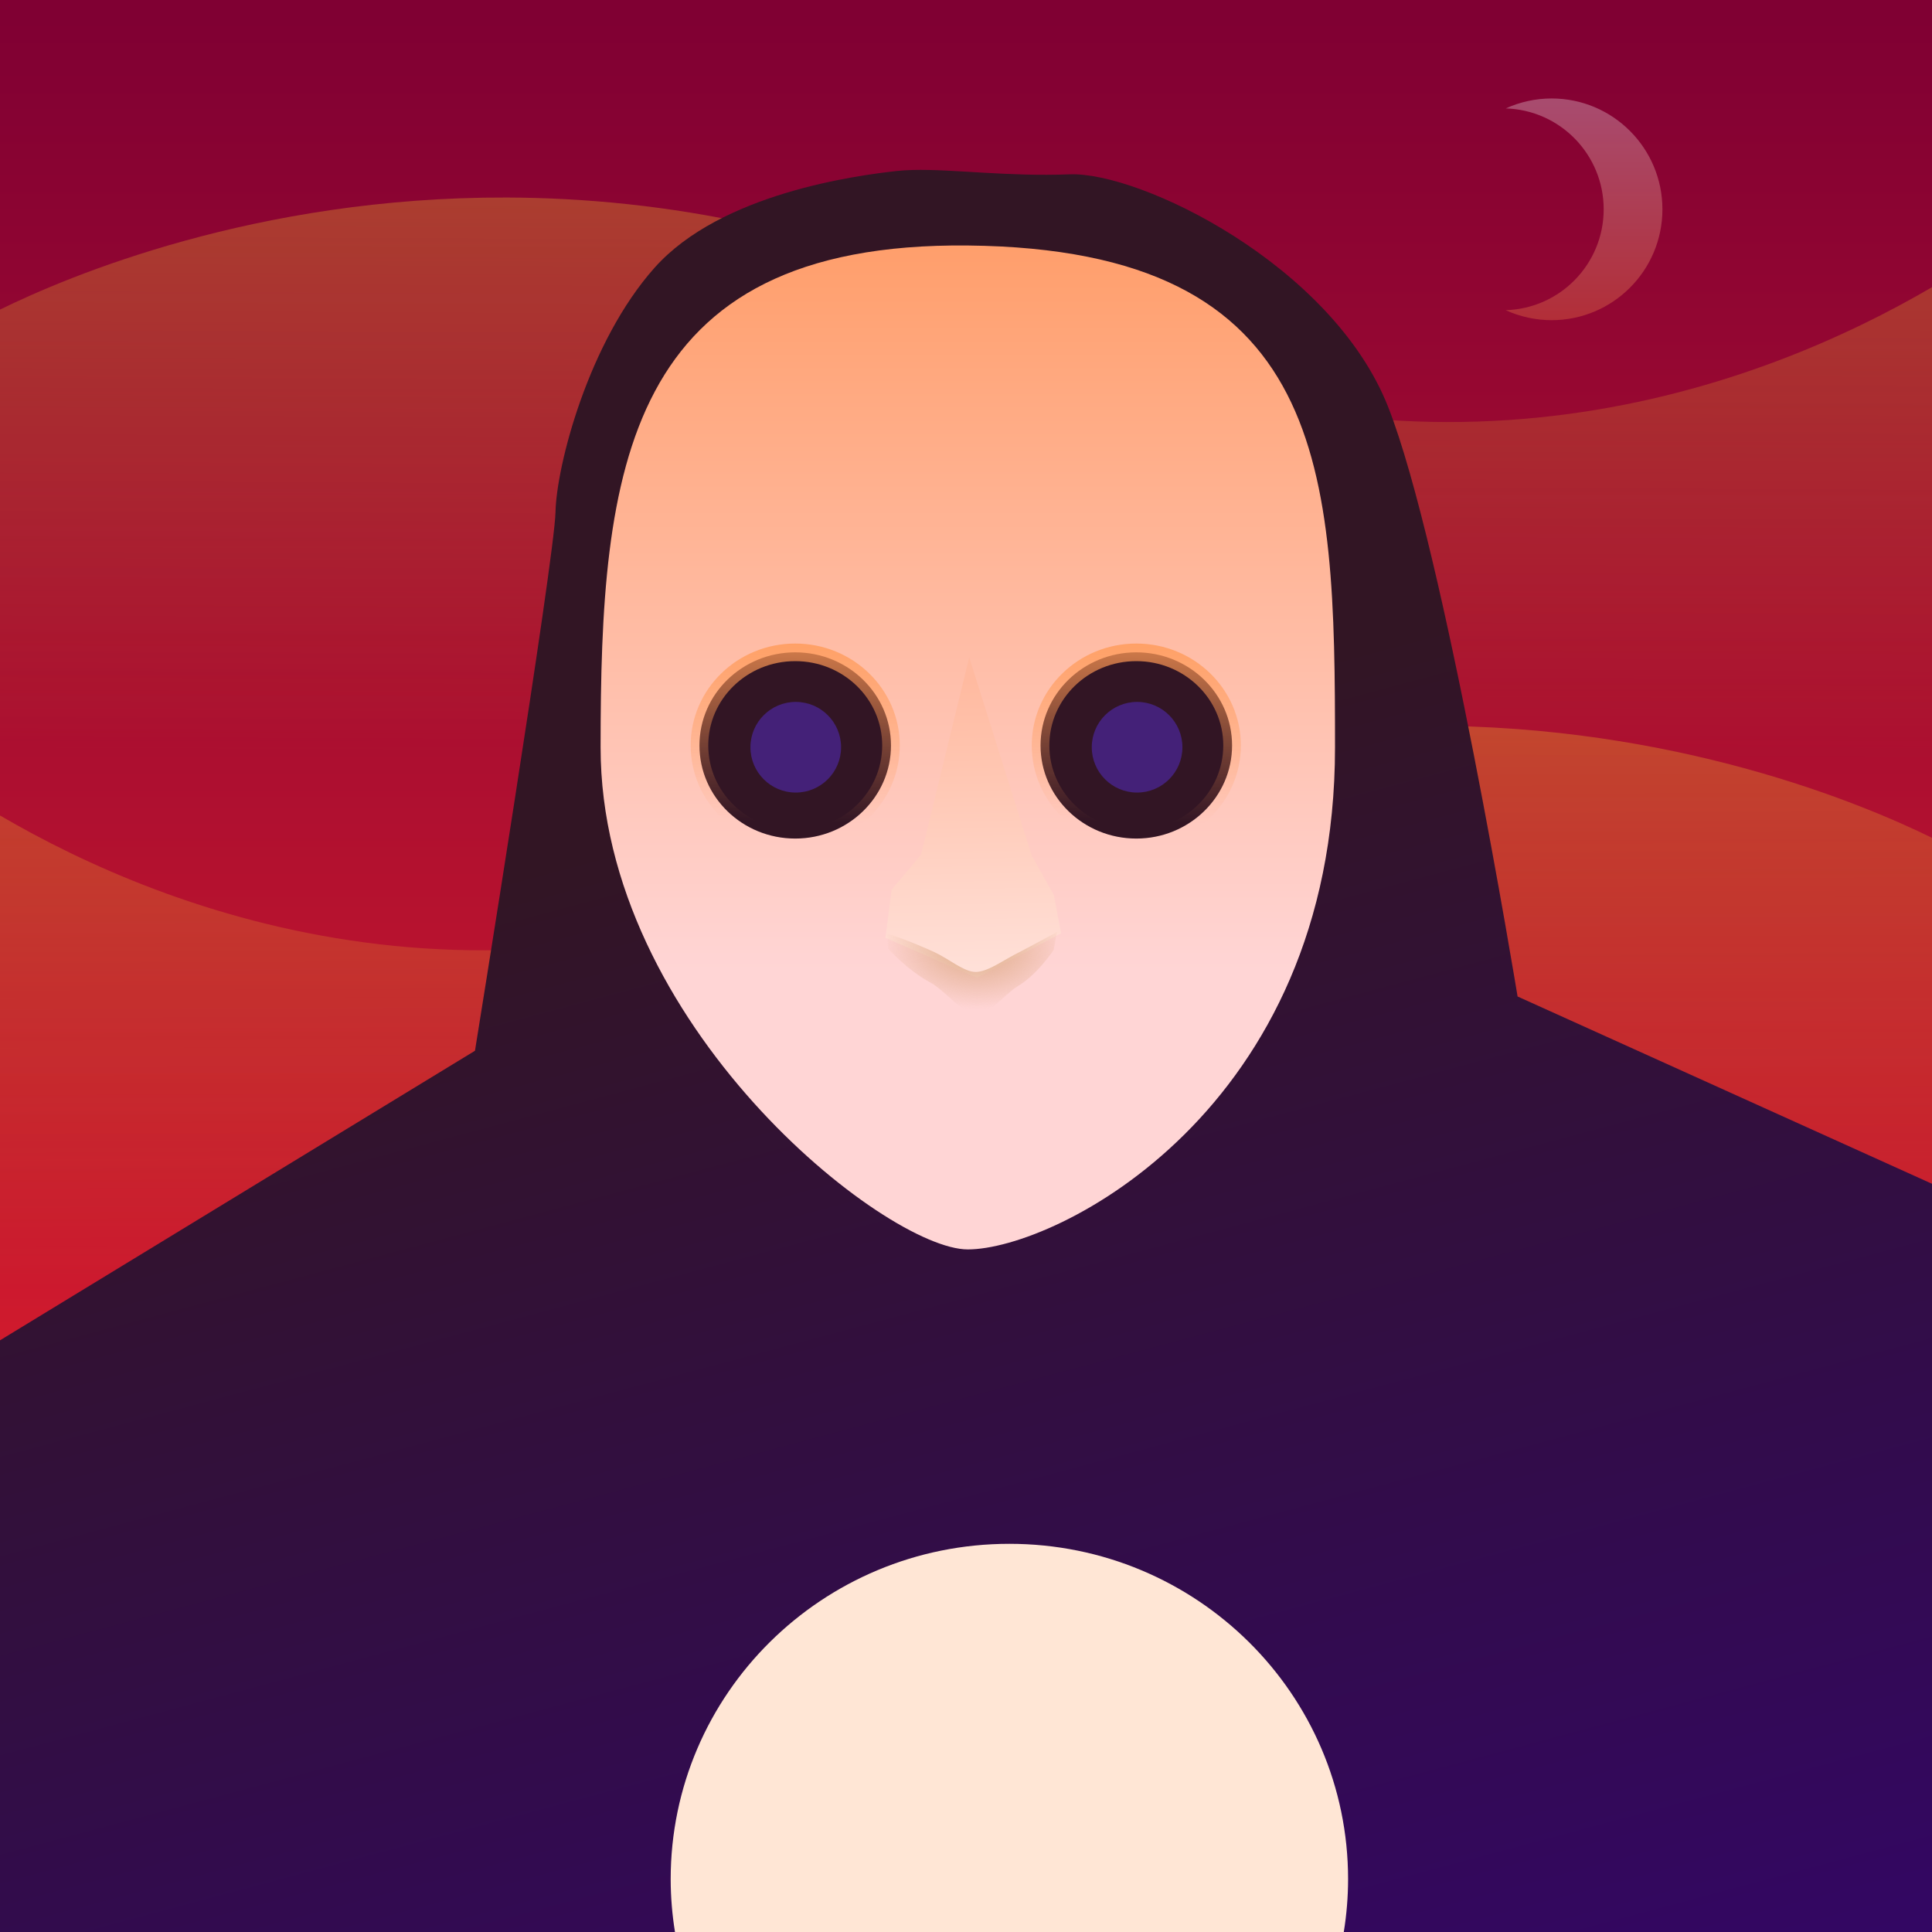
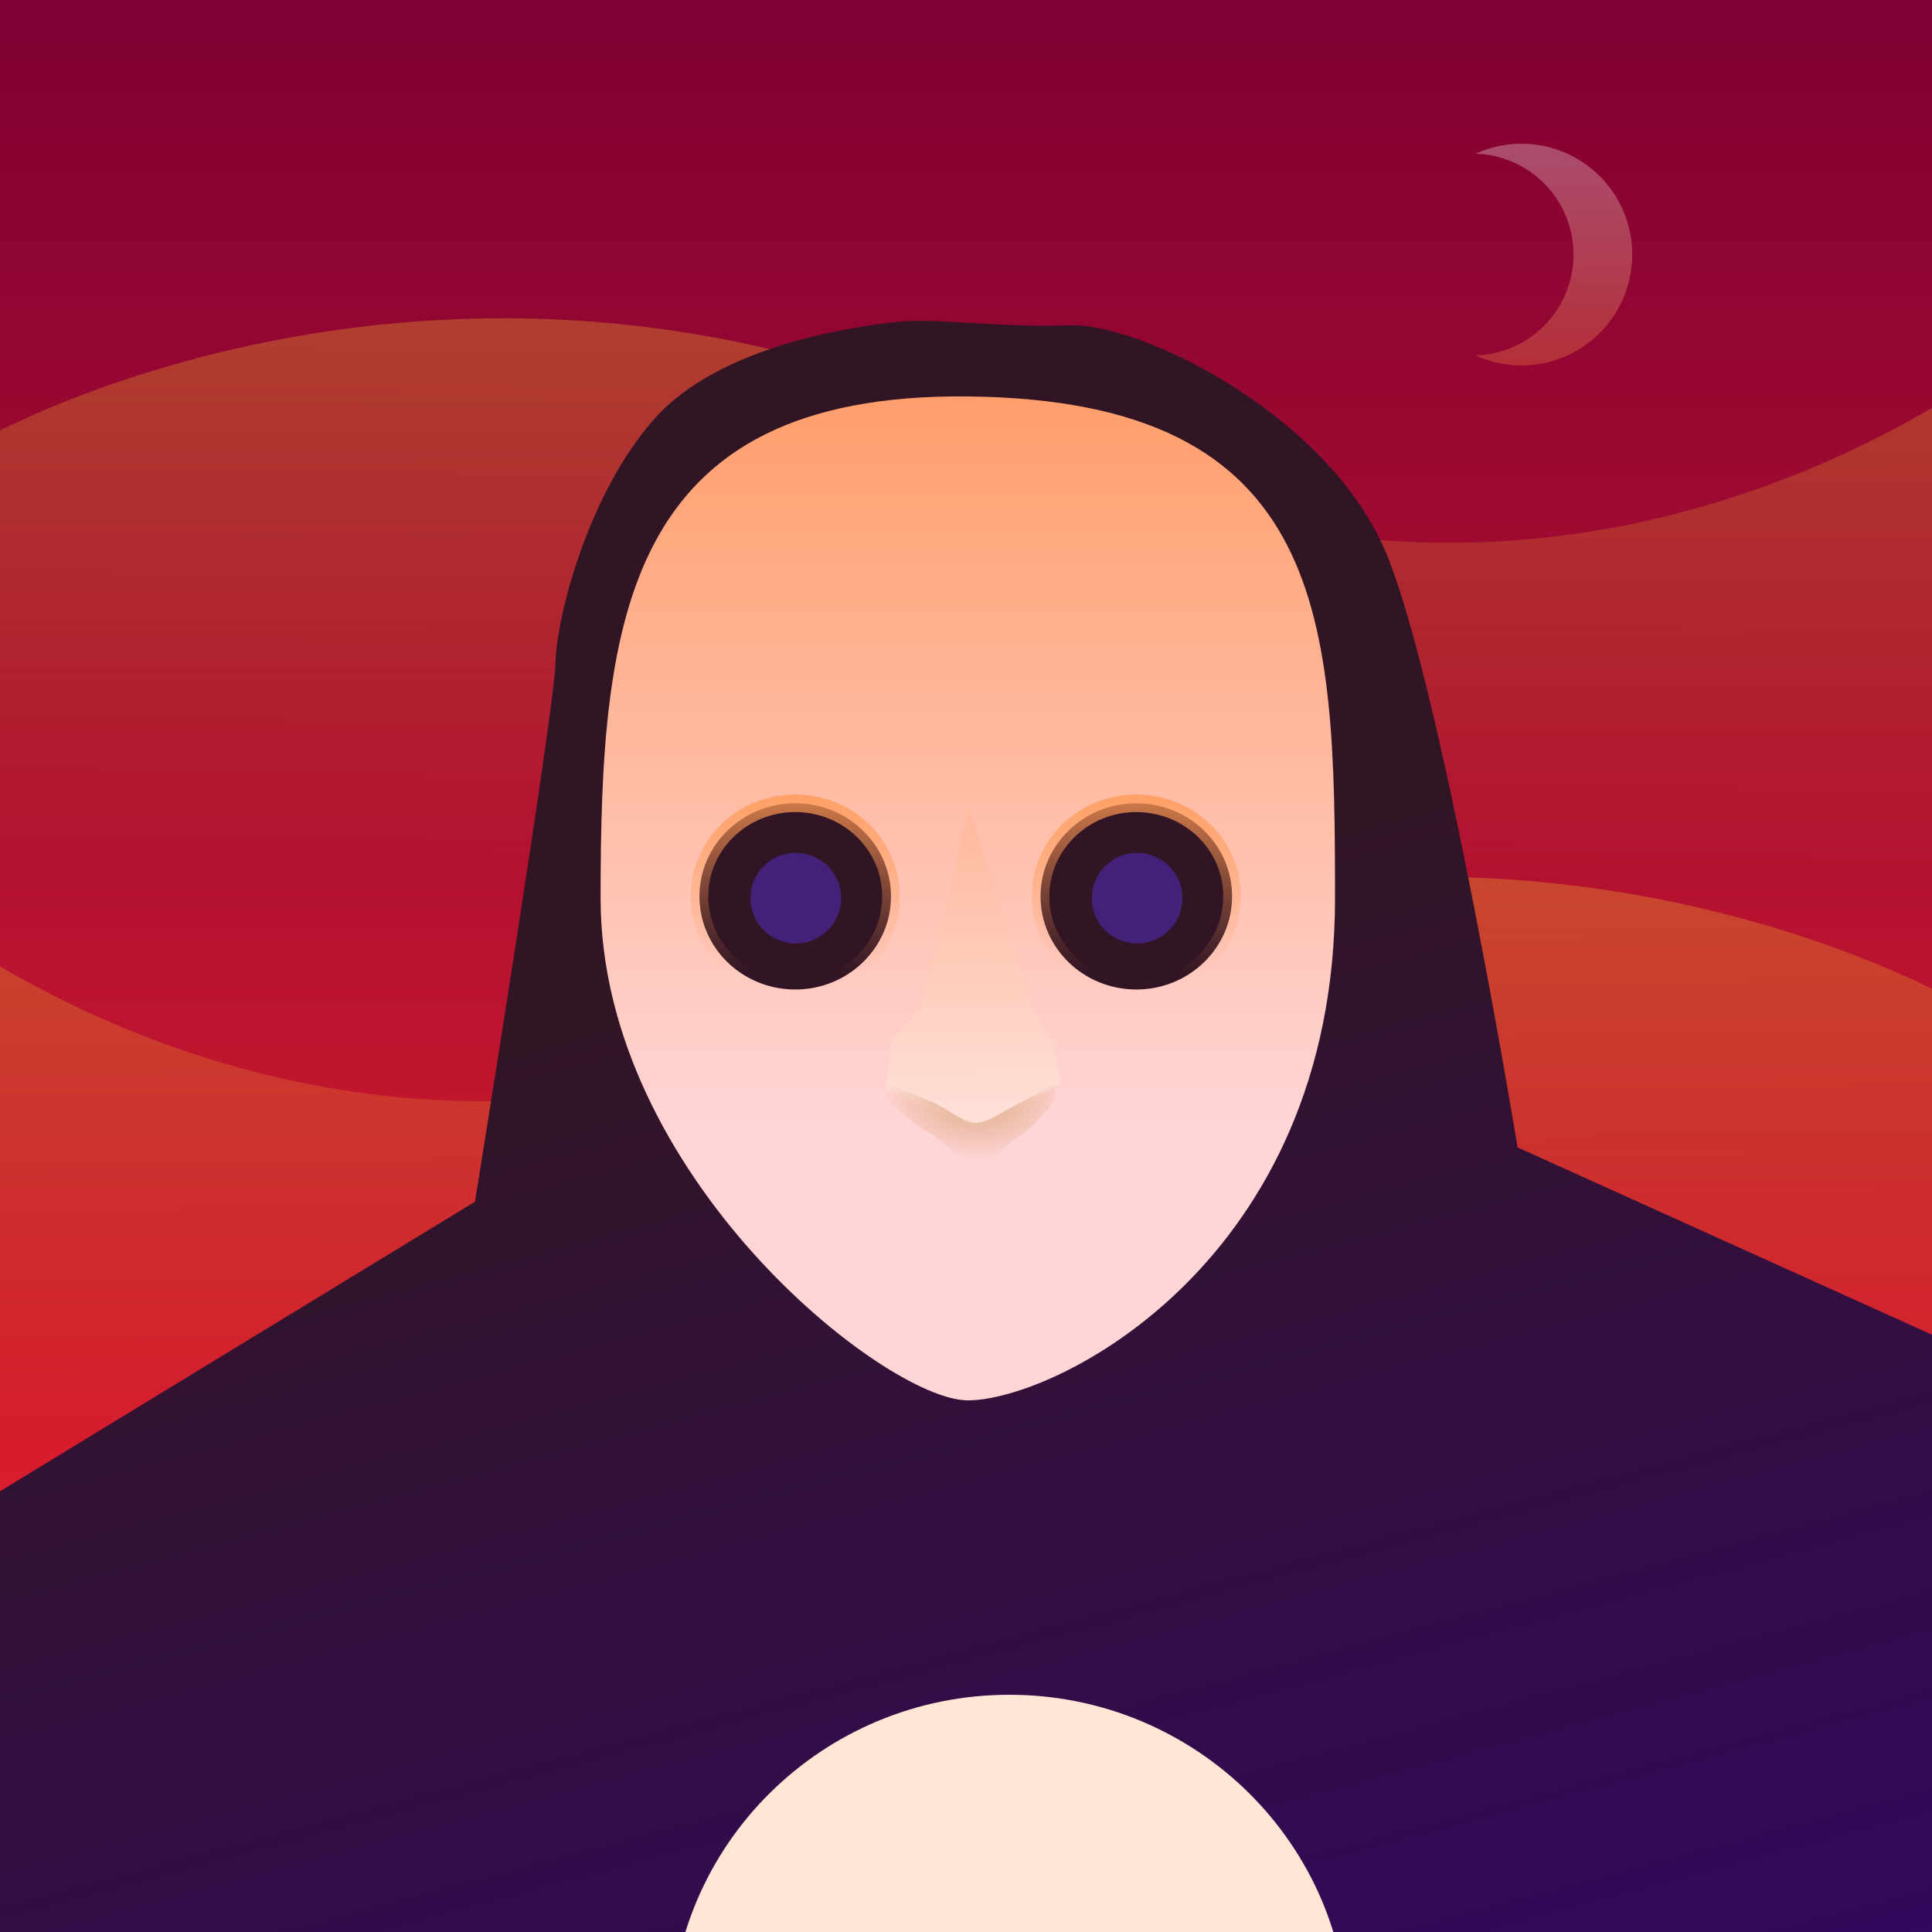
<svg xmlns="http://www.w3.org/2000/svg" xmlns:xlink="http://www.w3.org/1999/xlink" width="256" height="256" viewBox="0 0 67.733 67.733" version="1.1" id="svg4954">
  <defs id="defs4951">
    <linearGradient id="linearGradient1729">
      <stop style="stop-color:#ffffff;stop-opacity:1;" offset="0" id="stop1725" />
      <stop style="stop-color:#ff7f2a;stop-opacity:1" offset="1" id="stop1727" />
    </linearGradient>
    <linearGradient id="linearGradient1449">
      <stop style="stop-color:#ffd42a;stop-opacity:1;" offset="0" id="stop1445" />
      <stop style="stop-color:#ffd42a;stop-opacity:0;" offset="1" id="stop1447" />
    </linearGradient>
    <linearGradient id="linearGradient11130">
      <stop style="stop-color:#deaa87;stop-opacity:1;" offset="0" id="stop11126" />
      <stop style="stop-color:#deaa87;stop-opacity:0;" offset="1" id="stop11128" />
    </linearGradient>
    <linearGradient id="linearGradient5896">
      <stop style="stop-color:#ffd5d5;stop-opacity:1" offset="0" id="stop5892" />
      <stop style="stop-color:#ff9152;stop-opacity:1;" offset="1" id="stop5894" />
    </linearGradient>
    <linearGradient id="linearGradient5888">
      <stop style="stop-color:#ff2a2a;stop-opacity:1" offset="0" id="stop5884" />
      <stop style="stop-color:#800033;stop-opacity:1" offset="1" id="stop5886" />
    </linearGradient>
    <linearGradient xlink:href="#linearGradient5896" id="linearGradient4829" gradientUnits="userSpaceOnUse" x1="371.202" y1="166.685" x2="371.202" y2="152.775" />
    <linearGradient id="linearGradient102337">
      <stop style="stop-color:#ff9955;stop-opacity:1;" offset="0" id="stop102333" />
      <stop style="stop-color:#ff9955;stop-opacity:0;" offset="1" id="stop102335" />
    </linearGradient>
    <linearGradient xlink:href="#linearGradient102337" id="linearGradient4831" gradientUnits="userSpaceOnUse" x1="366.451" y1="160.921" x2="366.386" y2="164.251" gradientTransform="matrix(0.9975277,0,0,1.058889,0.9052261,-9.522821)" />
    <linearGradient xlink:href="#linearGradient103045" id="linearGradient4833" gradientUnits="userSpaceOnUse" gradientTransform="translate(0,-0.5291667)" x1="369.065" y1="169.164" x2="368.948" y2="162.755" />
    <linearGradient id="linearGradient103045">
      <stop style="stop-color:#fff1f1;stop-opacity:1;" offset="0" id="stop103041" />
      <stop style="stop-color:#ffbaa0;stop-opacity:1;" offset="1" id="stop103043" />
    </linearGradient>
-     <linearGradient xlink:href="#linearGradient65759" id="linearGradient4827" gradientUnits="userSpaceOnUse" x1="1376.476" y1="621.852" x2="1409.05" y2="743.591" gradientTransform="matrix(0.561342,0,0,0.561342,-748.568,-320.1352)" />
+     <linearGradient xlink:href="#linearGradient65759" id="linearGradient4827" gradientUnits="userSpaceOnUse" x1="1376.476" y1="621.852" x2="1409.05" y2="743.591" gradientTransform="matrix(0.561342,0,0,0.561342,-748.568,-314.8435)" />
    <linearGradient id="linearGradient65759">
      <stop style="stop-color:#321524;stop-opacity:1;" offset="0" id="stop65755" />
      <stop style="stop-color:#330080;stop-opacity:1" offset="1" id="stop65757" />
    </linearGradient>
    <linearGradient xlink:href="#linearGradient5888" id="linearGradient5890" x1="22.88" y1="76.883" x2="22.88" y2="-0.544" gradientUnits="userSpaceOnUse" gradientTransform="matrix(0.943694,0,0,0.9556007,1.505625,1.147479)" />
    <radialGradient xlink:href="#linearGradient11130" id="radialGradient11134" cx="368.956" cy="165.988" fx="368.956" fy="165.988" r="1.313" gradientTransform="matrix(1.102202,0.01273721,-0.00805201,0.6967727,-36.37135,46.01766)" gradientUnits="userSpaceOnUse" />
    <linearGradient xlink:href="#linearGradient102337" id="linearGradient12877" gradientUnits="userSpaceOnUse" gradientTransform="matrix(0.9975277,0,0,1.058889,6.180264,-9.522821)" x1="366.451" y1="160.921" x2="366.386" y2="164.251" />
-     <linearGradient xlink:href="#linearGradient1449" id="linearGradient1451" x1="40.584" y1="24.624" x2="40.488" y2="45.059" gradientUnits="userSpaceOnUse" gradientTransform="matrix(-1,0,0,1,67.73333,0)" />
-     <linearGradient xlink:href="#linearGradient1449" id="linearGradient1455" gradientUnits="userSpaceOnUse" x1="40.584" y1="24.624" x2="40.488" y2="45.059" gradientTransform="translate(0,-18.52084)" />
-     <linearGradient xlink:href="#linearGradient1729" id="linearGradient1731" x1="58.157" y1="4.242" x2="58.157" y2="17.932" gradientUnits="userSpaceOnUse" gradientTransform="matrix(0.6466993,0,0,0.6466993,18.81916,0.885851)" />
+     <linearGradient xlink:href="#linearGradient1449" id="linearGradient1451" x1="40.584" y1="24.624" x2="40.488" y2="45.059" gradientUnits="userSpaceOnUse" gradientTransform="matrix(-1,0,0,1,67.73333,5.291667)" />
+     <linearGradient xlink:href="#linearGradient1449" id="linearGradient1455" gradientUnits="userSpaceOnUse" x1="40.584" y1="24.624" x2="40.488" y2="45.059" gradientTransform="translate(0,-14.2875)" />
+     <linearGradient xlink:href="#linearGradient1729" id="linearGradient1731" x1="58.157" y1="4.242" x2="58.157" y2="17.932" gradientUnits="userSpaceOnUse" gradientTransform="matrix(0.6466993,0,0,0.6466993,17.76083,2.473351)" />
  </defs>
  <g id="layer1">
    <g id="g164">
      <rect style="fill:url(#linearGradient5890);fill-opacity:1;stroke-width:0.251" id="rect5135" width="67.733" height="67.733" x="2.220446e-16" y="0" />
-       <path id="path1453" style="opacity:0.291;fill:url(#linearGradient1455);fill-opacity:1;stroke-width:0.265" d="M 17.775,6.925 C 8.978,6.896 2.386,9.682 0,10.854 V 49.212 H 67.733 V 10.068 C 61.878,13.493 50.095,18.109 36.069,11.261 29.467,8.038 23.207,6.943 17.775,6.925 Z" />
-       <path id="path738" style="opacity:0.291;fill:url(#linearGradient1451);fill-opacity:1;stroke-width:0.265" d="m 49.959,25.445 c 8.797,-0.029 15.389,2.757 17.775,3.929 V 67.733 H 0 v -39.144 c 5.855,3.425 17.638,8.041 31.665,1.193 6.602,-3.223 12.862,-4.319 18.294,-4.337 z" />
-       <path id="path1592" style="opacity:0.29;fill:url(#linearGradient1731);fill-opacity:1;stroke-width:0.171" d="m 54.394,3.452 a 3.887,3.887 0 0 0 -1.604,0.349 3.54,3.54 0 0 1 3.433,3.538 3.54,3.54 0 0 1 -3.437,3.535 3.887,3.887 0 0 0 1.609,0.351 3.887,3.887 0 0 0 3.887,-3.886 3.887,3.887 0 0 0 -3.887,-3.887 z" />
-       <path id="path61361-9" style="display:inline;mix-blend-mode:normal;fill:url(#linearGradient4827);fill-opacity:1;stroke:none;stroke-width:0.809;stroke-miterlimit:4;stroke-dasharray:none;stroke-opacity:1;stop-color:#000000" d="M 32.008 5.959 C 31.809 5.964 31.621 5.975 31.445 5.994 C 30.032 6.151 25.277 6.773 22.95 9.384 C 20.622 11.996 19.508 16.338 19.475 17.954 C 19.442 19.571 16.652 36.838 16.652 36.838 L 0 46.99 L 0 67.733 L 67.733 67.733 L 67.733 41.502 L 53.204 34.935 C 53.204 34.935 50.629 19.239 48.665 14.263 C 46.7 9.286 39.975 6.016 37.497 6.112 C 35.33 6.196 33.402 5.923 32.008 5.959 z " />
-       <g id="g71983-1" style="display:inline;opacity:1;mix-blend-mode:normal" transform="matrix(2.266891,0,0,2.266891,-802.1518,-343.8517)">
+       <path id="path1453" style="opacity:0.291;fill:url(#linearGradient1455);fill-opacity:1;stroke-width:0.265" d="M 17.775,11.158 C 8.978,11.129 2.386,13.915 0,15.087 v 38.359 h 67.733 v -39.144 c -5.855,3.425 -17.638,8.041 -31.665,1.193 -6.602,-3.223 -12.862,-4.319 -18.294,-4.337 z" />
+       <path id="path738" style="opacity:0.291;fill:url(#linearGradient1451);fill-opacity:1;stroke-width:0.265" d="m 49.959,30.737 c 8.797,-0.029 15.389,2.757 17.775,3.929 V 73.025 H 0 v -39.144 c 5.855,3.425 17.638,8.041 31.665,1.193 6.602,-3.223 12.862,-4.319 18.294,-4.337 z" />
+       <path id="path1592" style="opacity:0.29;fill:url(#linearGradient1731);fill-opacity:1;stroke-width:0.171" d="m 53.336,5.039 a 3.887,3.887 0 0 0 -1.604,0.349 3.54,3.54 0 0 1 3.433,3.538 3.54,3.54 0 0 1 -3.437,3.535 3.887,3.887 0 0 0 1.609,0.351 3.887,3.887 0 0 0 3.887,-3.886 3.887,3.887 0 0 0 -3.887,-3.887 z" />
+       <path id="path61361-9" style="display:inline;mix-blend-mode:normal;fill:url(#linearGradient4827);fill-opacity:1;stroke:none;stroke-width:0.809;stroke-miterlimit:4;stroke-dasharray:none;stroke-opacity:1;stop-color:#000000" d="m 32.008,11.25 c -0.199,0.005 -0.387,0.016 -0.564,0.036 -1.412,0.157 -6.167,0.779 -8.495,3.39 -2.328,2.611 -3.441,6.953 -3.474,8.57 -0.033,1.617 -2.823,18.884 -2.823,18.884 L 0,52.282 V 73.025 H 67.733 V 46.794 L 53.204,40.226 c 0,0 -2.575,-15.696 -4.539,-20.672 -1.964,-4.977 -8.69,-8.246 -11.167,-8.15 -2.167,0.084 -4.095,-0.189 -5.489,-0.153 z" />
+       <g id="g71983-1" style="display:inline;opacity:1;mix-blend-mode:normal" transform="matrix(2.266891,0,0,2.266891,-802.1518,-338.56)">
        <g id="g101571-2">
          <path id="path64021-7" style="opacity:1;fill:url(#linearGradient4829);fill-opacity:1;stroke-width:0.139;stop-color:#000000" d="m 374.502,163.244 c 0,5.614 -4.321,7.763 -5.679,7.763 -1.272,0 -5.679,-3.475 -5.679,-7.763 0,-4.287 0.349,-7.817 5.679,-7.763 5.59,0.057 5.679,3.475 5.679,7.763 z" />
          <ellipse style="opacity:1;fill:#321524;fill-opacity:1;stroke:url(#linearGradient4831);stroke-width:0.272;stroke-miterlimit:4;stroke-dasharray:none;stroke-opacity:1;stop-color:#000000" id="path64647-0" cx="366.154" cy="163.213" rx="1.481" ry="1.44" />
          <path style="font-variation-settings:normal;opacity:1;vector-effect:none;fill:url(#linearGradient4833);fill-opacity:1;stroke:none;stroke-width:0.277;stroke-linecap:butt;stroke-linejoin:miter;stroke-miterlimit:4;stroke-dasharray:none;stroke-dashoffset:0;stroke-opacity:1;-inkscape-stroke:none;stop-color:#000000;stop-opacity:1" d="m 367.645,165.445 0.455,-0.542 0.745,-3.053 0.964,3.06 0.345,0.617 0.112,0.591 -1.302,0.689 -1.415,-0.619 z" id="path102661-9" />
          <path style="font-variation-settings:normal;opacity:1;vector-effect:none;fill:url(#radialGradient11134);fill-opacity:1;stroke:none;stroke-width:0.277;stroke-linecap:butt;stroke-linejoin:miter;stroke-miterlimit:4;stroke-dasharray:none;stroke-dashoffset:0;stroke-opacity:1;-inkscape-stroke:none;stop-color:#000000;stop-opacity:1" d="m 367.576,166.119 c 0,0 0.35,0.115 0.73,0.29 0.226,0.105 0.463,0.311 0.643,0.307 0.178,-0.004 0.395,-0.162 0.598,-0.268 0.348,-0.181 0.655,-0.35 0.655,-0.35 l -0.051,0.277 c 0,0 -0.247,0.376 -0.547,0.556 -0.211,0.127 -0.45,0.446 -0.647,0.45 -0.2,0.004 -0.471,-0.371 -0.719,-0.505 -0.347,-0.186 -0.649,-0.521 -0.649,-0.521 z" id="path103694-3" />
          <ellipse style="opacity:1;fill:#321524;fill-opacity:1;stroke:url(#linearGradient12877);stroke-width:0.272;stroke-miterlimit:4;stroke-dasharray:none;stroke-opacity:1;stop-color:#000000" id="ellipse12875" cx="371.429" cy="163.213" rx="1.481" ry="1.44" />
        </g>
      </g>
-       <path id="path18572-0" style="display:inline;opacity:1;mix-blend-mode:normal;fill:#ffe6d5;fill-opacity:1;stroke-width:2.583" d="M 35.388 54.124 A 11.874 11.76 0 0 0 23.513 65.885 A 11.874 11.76 0 0 0 23.664 67.733 L 47.111 67.733 A 11.874 11.76 0 0 0 47.262 65.885 A 11.874 11.76 0 0 0 35.388 54.124 z " />
-       <circle style="opacity:1;fill:#442178;stroke-width:0.326" id="path10372" cx="27.898" cy="26.197" r="1.589" />
+       <path id="path18572-0" style="display:inline;opacity:1;mix-blend-mode:normal;fill:#ffe6d5;fill-opacity:1;stroke-width:2.583" d="m 35.388,59.416 a 11.874,11.76 0 0 0 -11.875,11.761 11.874,11.76 0 0 0 0.151,1.848 h 23.447 a 11.874,11.76 0 0 0 0.151,-1.848 11.874,11.76 0 0 0 -11.874,-11.761 z" />
+       <circle style="opacity:1;fill:#442178;stroke-width:0.326" id="path10372" cx="27.898" cy="31.489" r="1.589" />
      <use x="0" y="0" xlink:href="#path10372" id="use10376" transform="translate(11.96681)" />
    </g>
  </g>
</svg>
